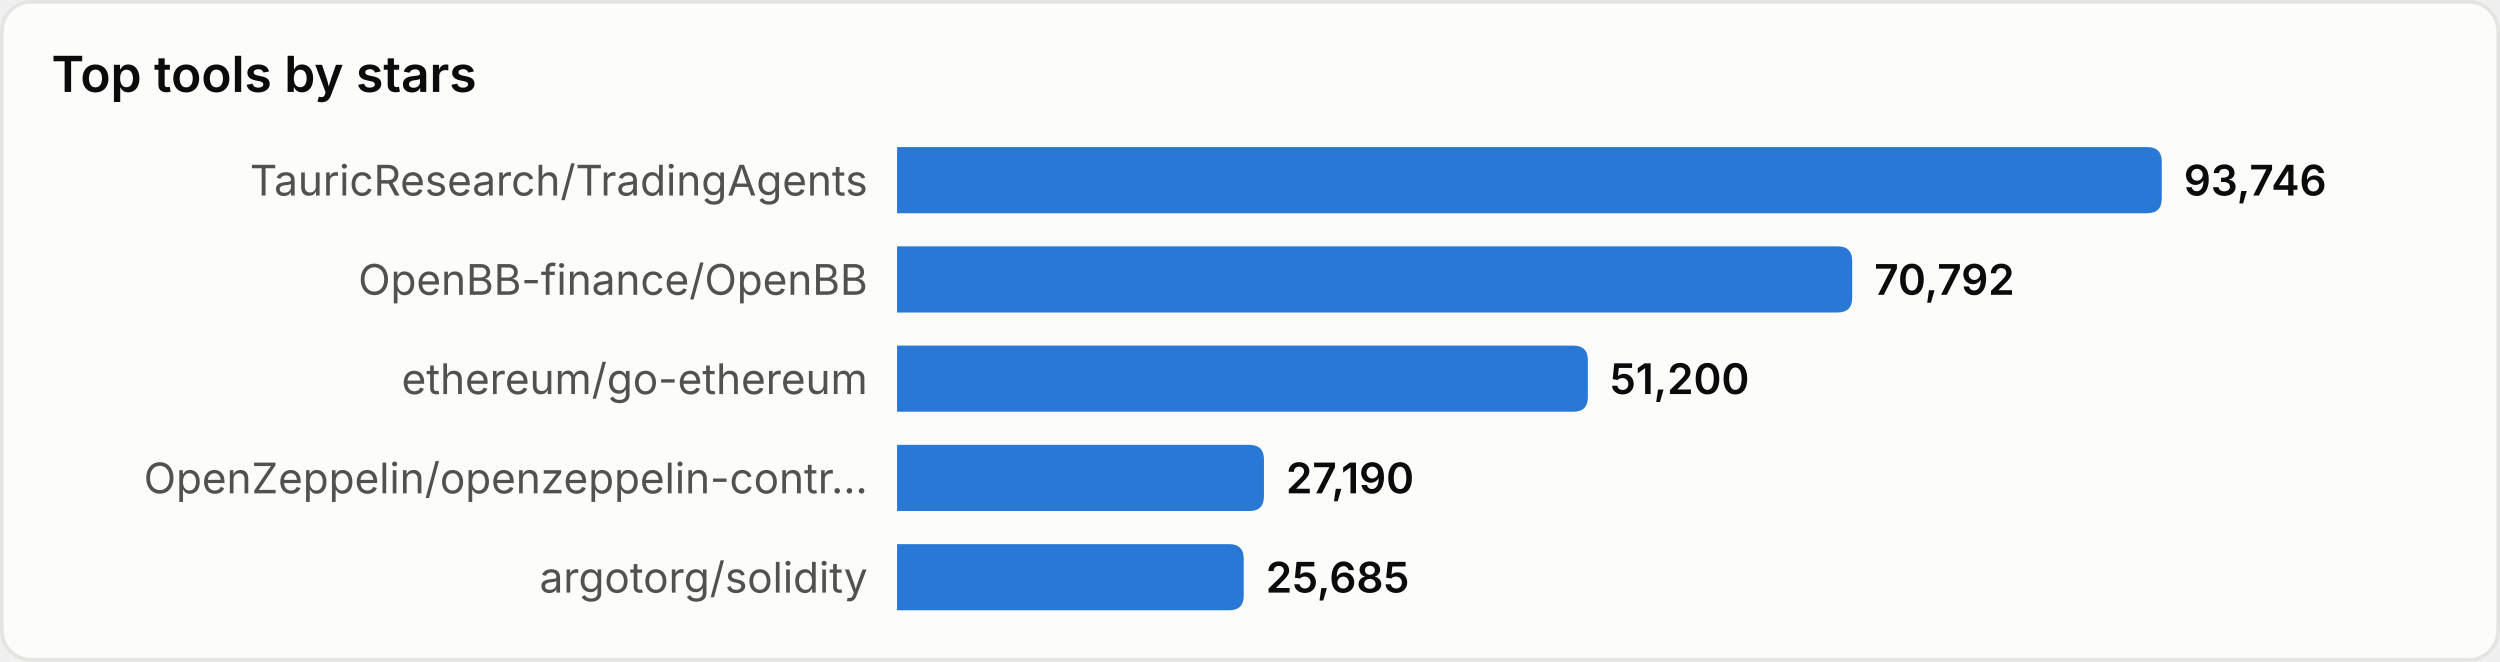
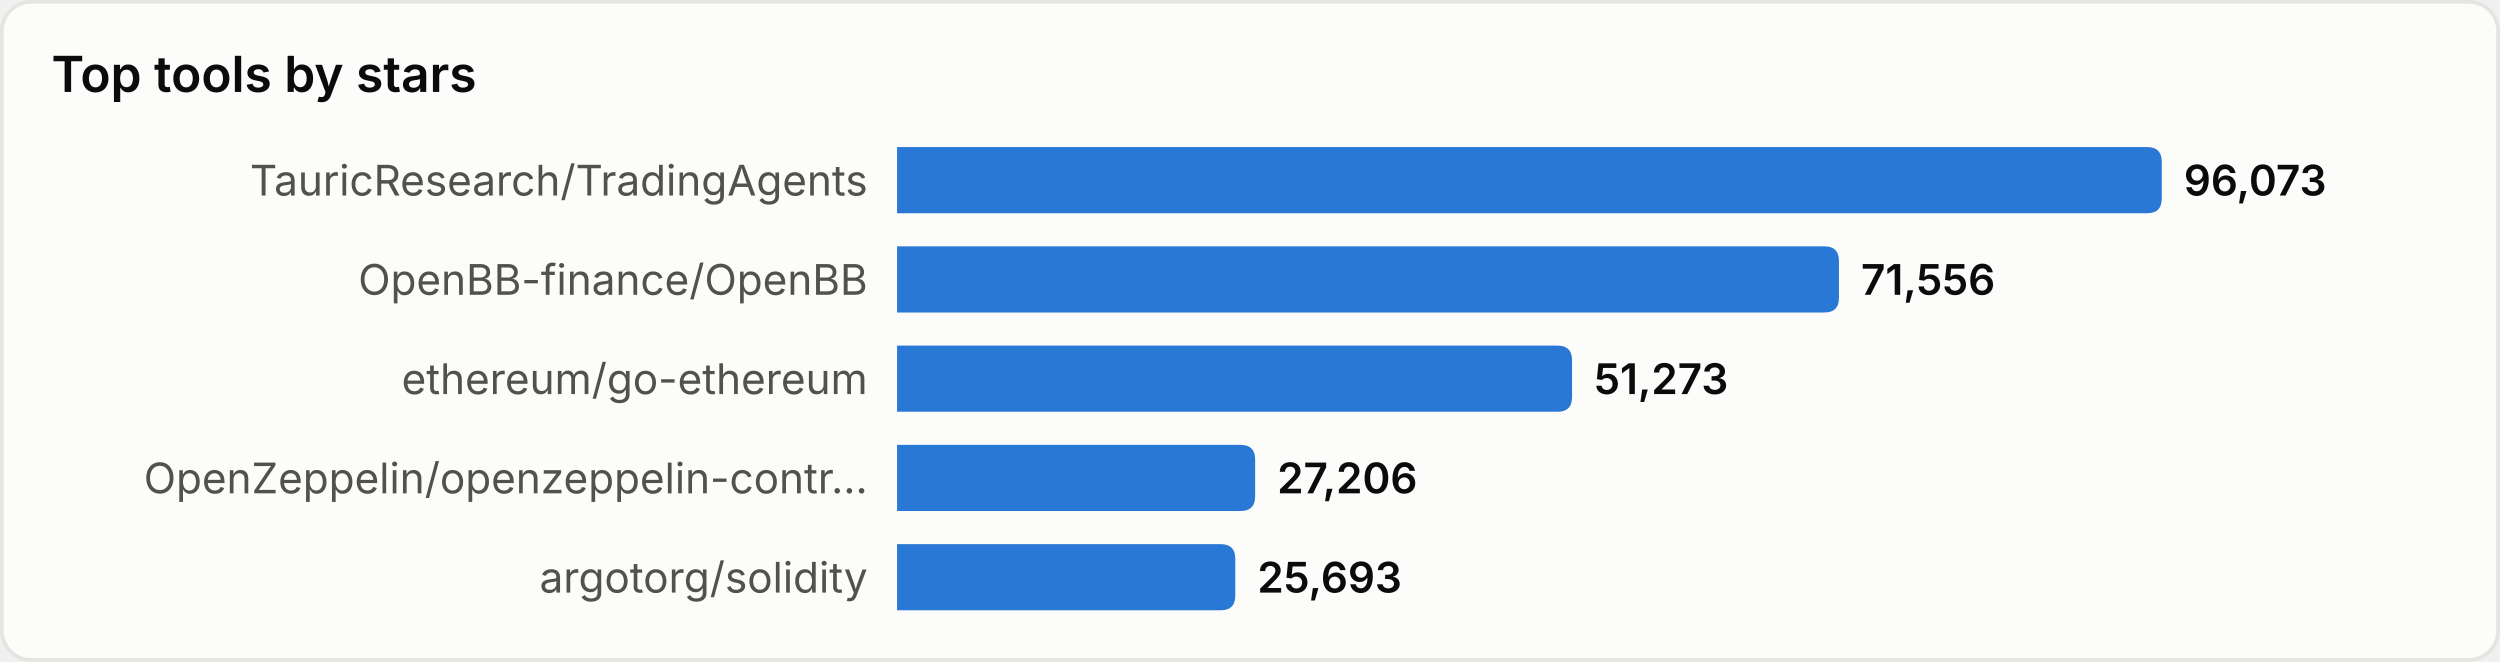
<svg xmlns="http://www.w3.org/2000/svg" width="680" height="180" viewBox="0 0 680 180" role="img" aria-label="Top tools by stars">
  <style>
text{font-family:system-ui,-apple-system,'Segoe UI',sans-serif}
.srf{fill:#fcfcfb;stroke:#e4e4e0}.ttl{fill:#0b0b0b;font-size:13.5px;font-weight:600}
.lbl{fill:#52514e;font-size:11.5px}.val{fill:#0b0b0b;font-size:11.5px;font-weight:600}
.bar{fill:#2a78d6}
@media(prefers-color-scheme:dark){
.srf{fill:#1a1a19;stroke:#33332f}.ttl{fill:#ffffff}
.lbl{fill:#c3c2b7}.val{fill:#ffffff}.bar{fill:#3987e5}
}
</style>
  <rect x="0.5" y="0.5" width="679" height="179" rx="8" class="srf" />
  <text x="14" y="25" class="ttl">Top tools by stars</text>
  <text x="236" y="49.0" class="lbl" text-anchor="end" dominant-baseline="central">TauricResearch/TradingAgents</text>
  <path d="M244,40 h340.0 q4,0 4,4 v10 q0,4 -4,4 h-340.0 z" class="bar" />
-   <text x="594.0" y="49.0" class="val" dominant-baseline="central">93,746</text>
+   <text x="594.0" y="49.0" class="val" dominant-baseline="central">96,073</text>
  <text x="236" y="76.0" class="lbl" text-anchor="end" dominant-baseline="central">OpenBB-finance/OpenBB</text>
-   <path d="M244,67 h255.8 q4,0 4,4 v10 q0,4 -4,4 h-255.8 z" class="bar" />
-   <text x="509.8" y="76.0" class="val" dominant-baseline="central">70,792</text>
+   <path d="M244,67 h252.2 q4,0 4,4 v10 q0,4 -4,4 h-252.2 z" class="bar" />
+   <text x="506.2" y="76.0" class="val" dominant-baseline="central">71,556</text>
  <text x="236" y="103.0" class="lbl" text-anchor="end" dominant-baseline="central">ethereum/go-ethereum</text>
-   <path d="M244,94 h183.9 q4,0 4,4 v10 q0,4 -4,4 h-183.9 z" class="bar" />
-   <text x="437.9" y="103.0" class="val" dominant-baseline="central">51,200</text>
+   <path d="M244,94 h179.6 q4,0 4,4 v10 q0,4 -4,4 h-179.6 z" class="bar" />
+   <text x="433.6" y="103.0" class="val" dominant-baseline="central">51,273</text>
  <text x="236" y="130.0" class="lbl" text-anchor="end" dominant-baseline="central">OpenZeppelin/openzeppelin-contr…</text>
-   <path d="M244,121 h95.8 q4,0 4,4 v10 q0,4 -4,4 h-95.8 z" class="bar" />
-   <text x="349.8" y="130.0" class="val" dominant-baseline="central">27,190</text>
+   <path d="M244,121 h93.4 q4,0 4,4 v10 q0,4 -4,4 h-93.4 z" class="bar" />
+   <text x="347.4" y="130.0" class="val" dominant-baseline="central">27,206</text>
  <text x="236" y="157.0" class="lbl" text-anchor="end" dominant-baseline="central">argotorg/solidity</text>
-   <path d="M244,148 h90.3 q4,0 4,4 v10 q0,4 -4,4 h-90.3 z" class="bar" />
-   <text x="344.3" y="157.0" class="val" dominant-baseline="central">25,685</text>
+   <path d="M244,148 h88.0 q4,0 4,4 v10 q0,4 -4,4 h-88.0 z" class="bar" />
+   <text x="342.0" y="157.0" class="val" dominant-baseline="central">25,693</text>
</svg>
